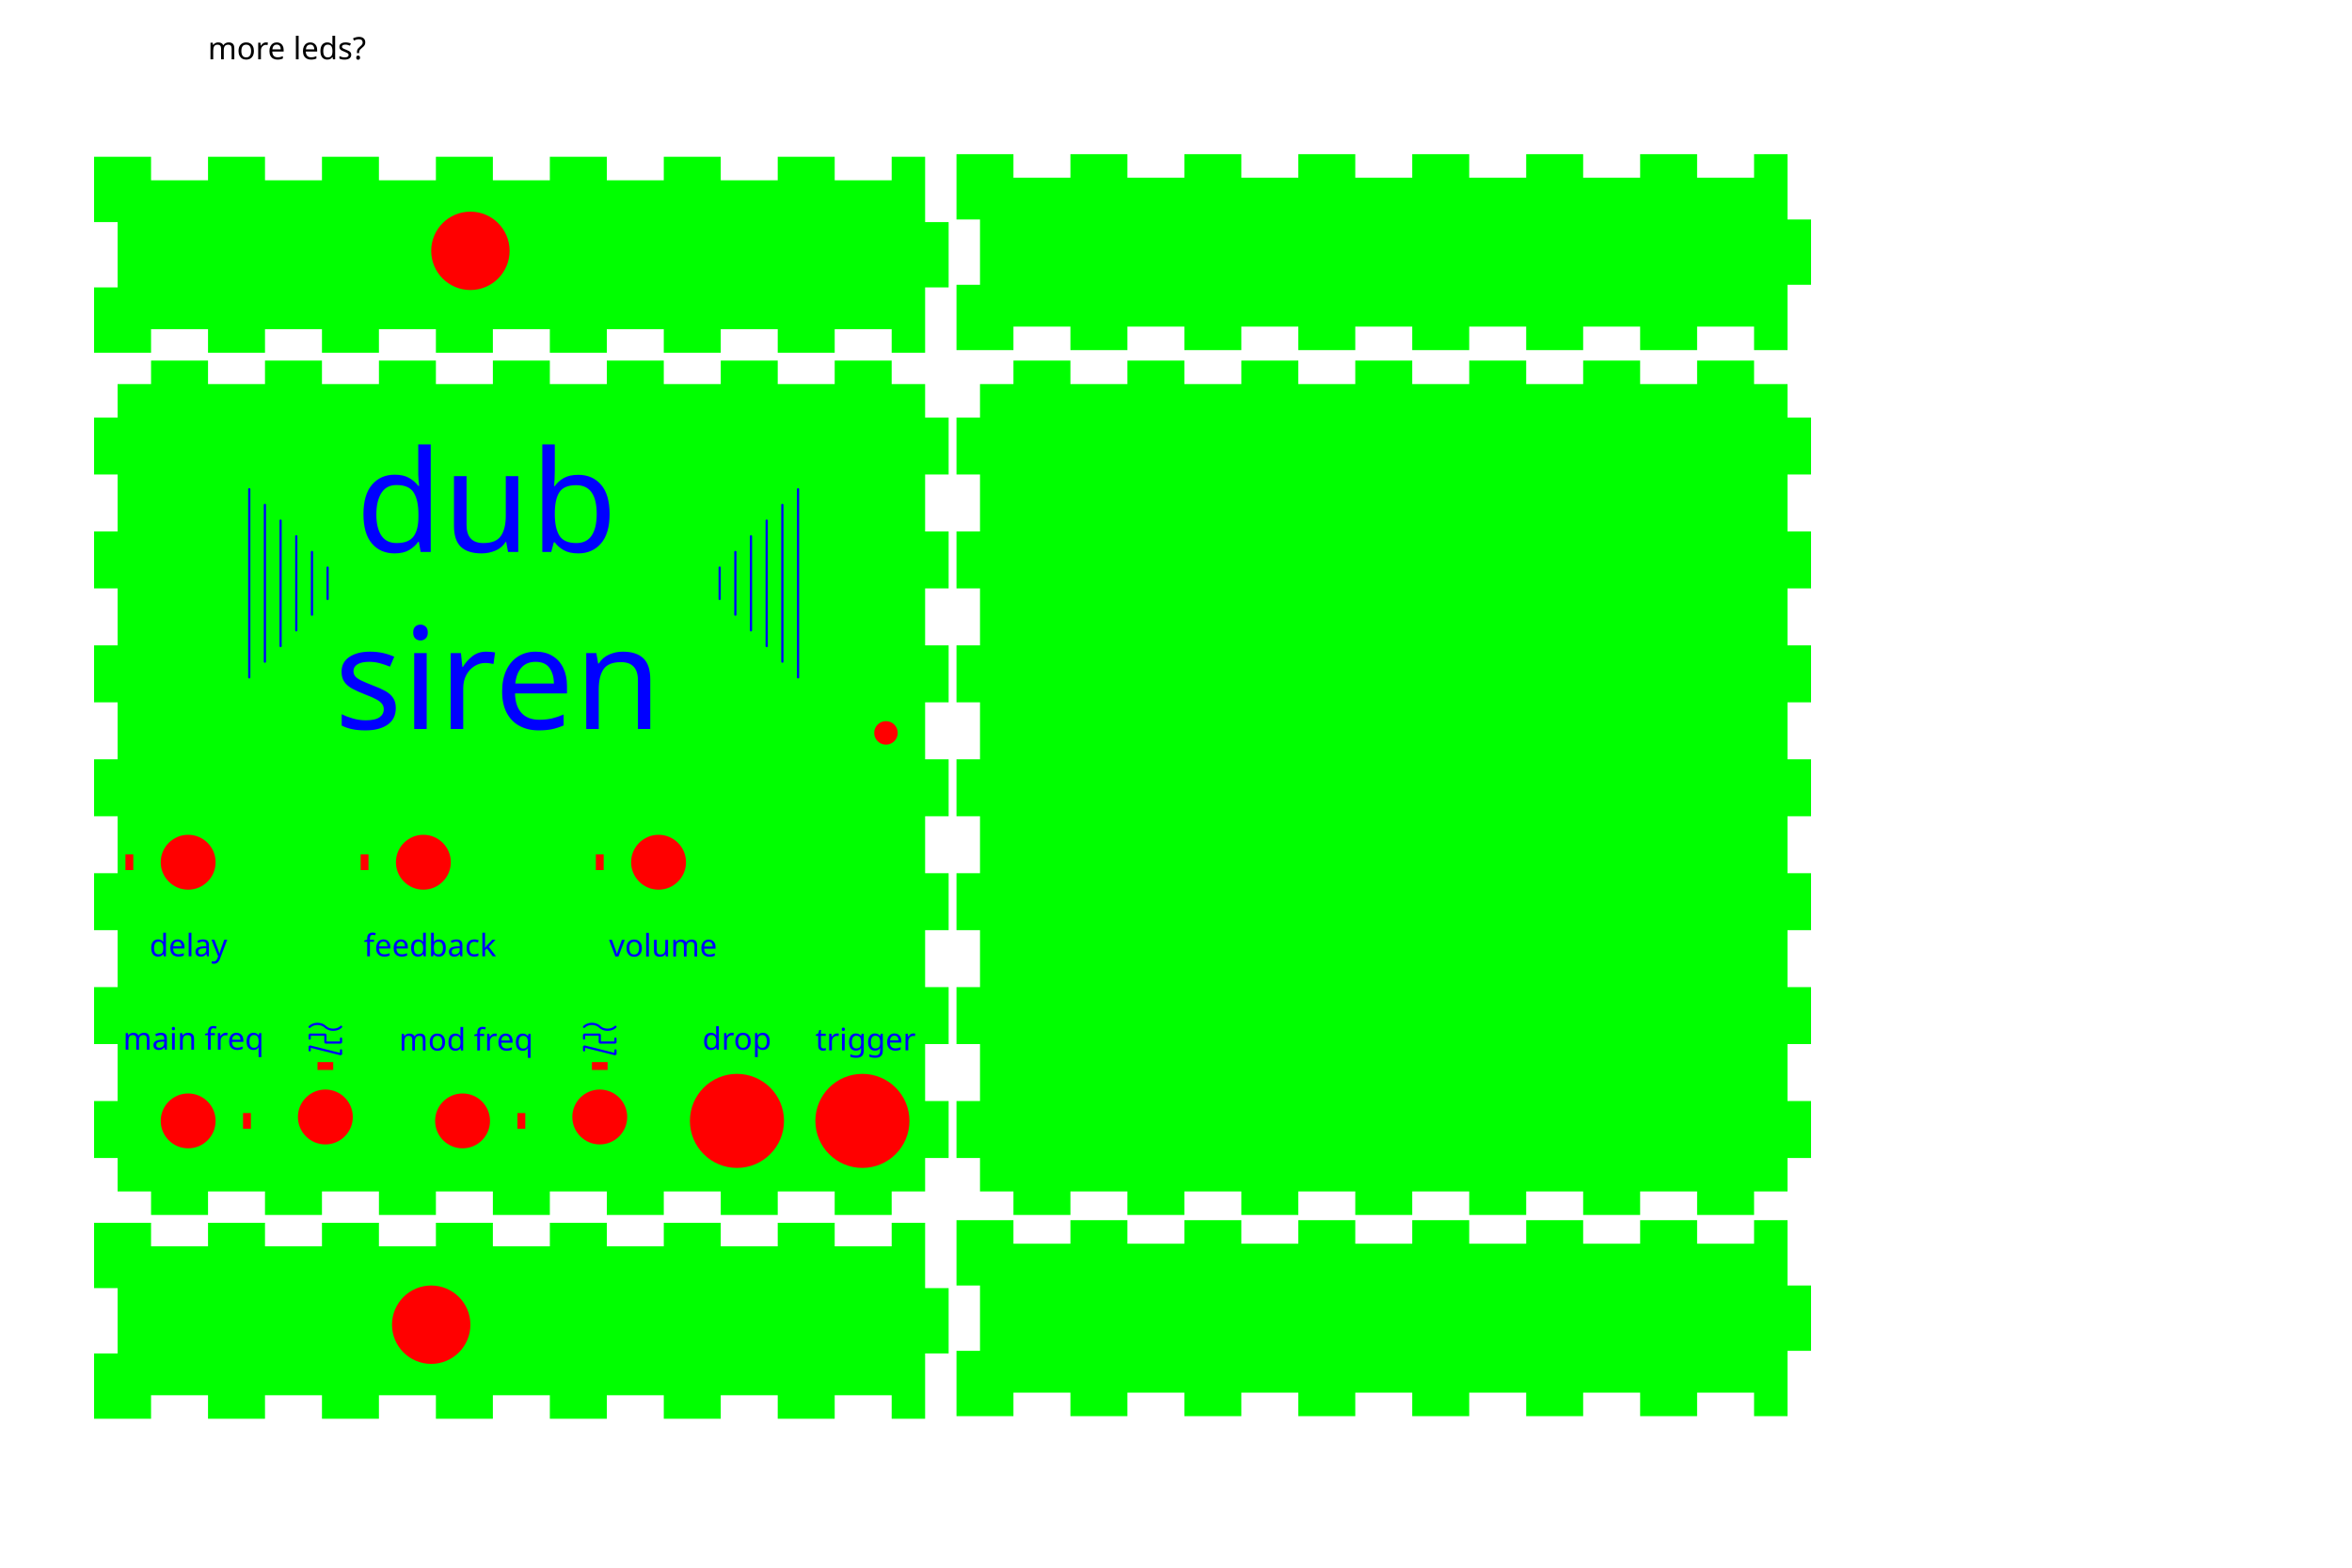
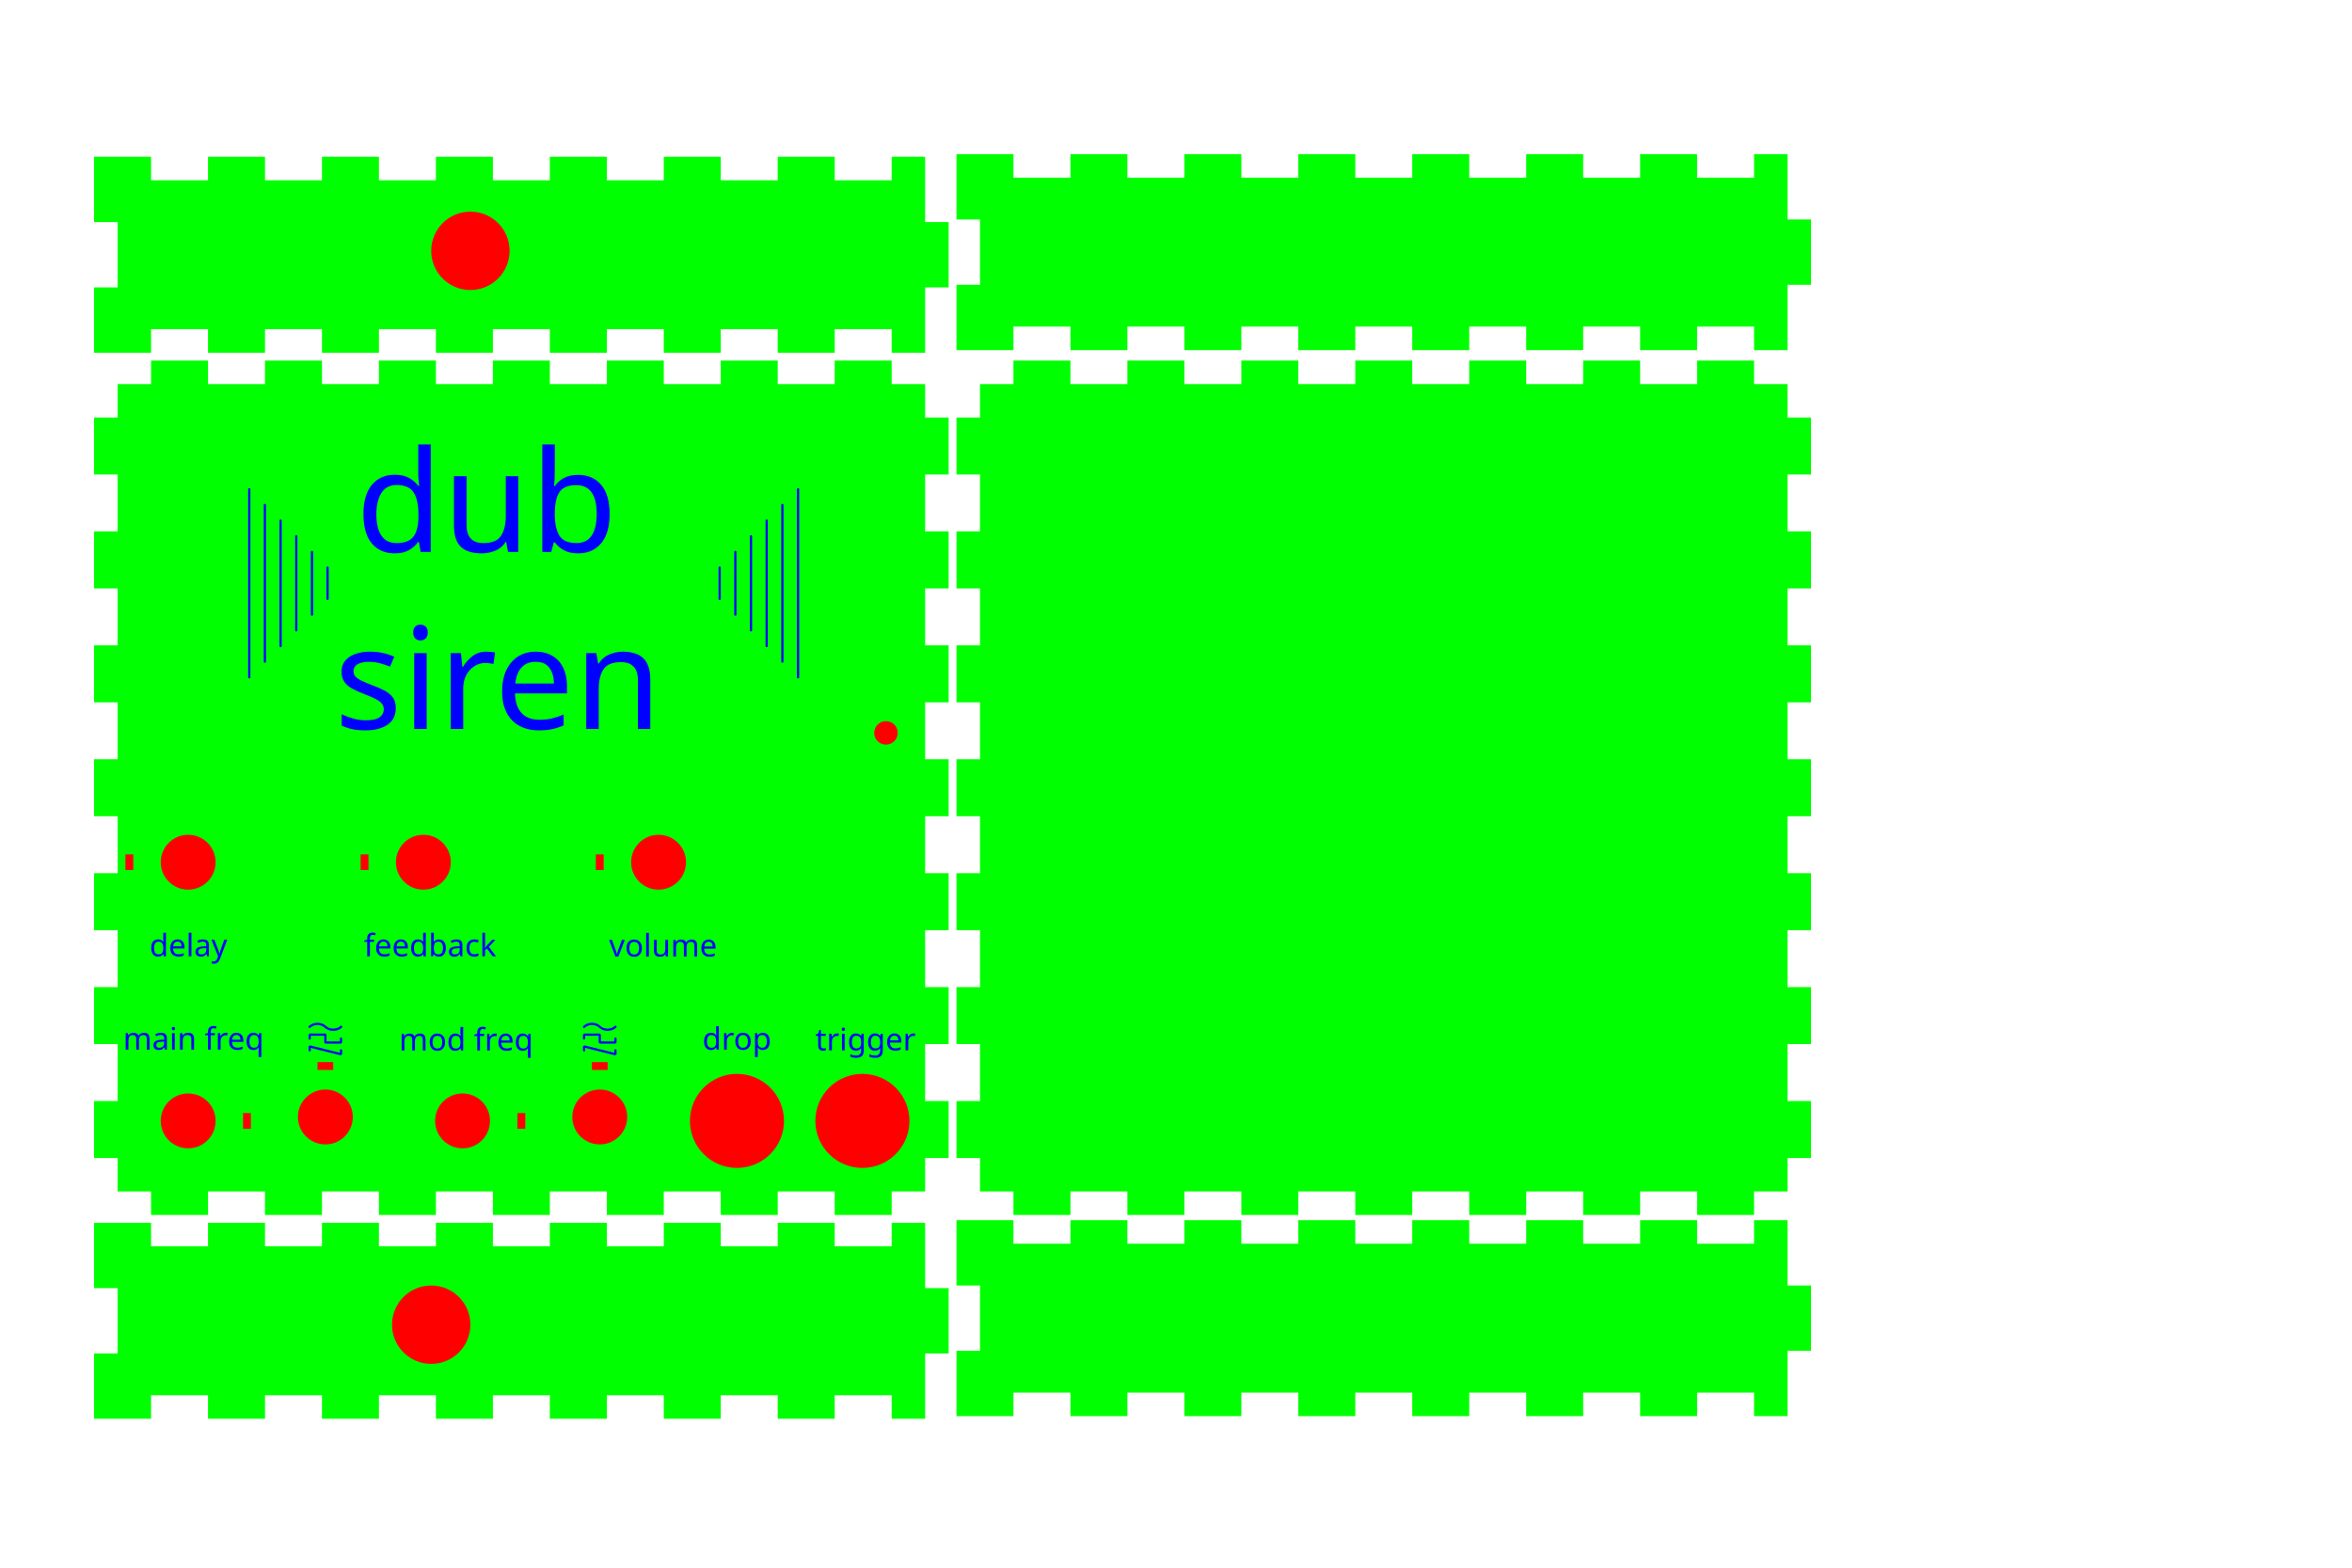
<svg xmlns="http://www.w3.org/2000/svg" width="1062.992" height="708.661" id="svg2" version="1.1">
  <defs id="defs4" />
  <g id="layer1" transform="translate(0,-343.7008)">
    <path d="m 428.74,661.181 -10.63,0 0,25.748 10.63,0 0,25.748 -10.63,0 0,25.748 10.63,0 0,25.748 -10.63,0 0,25.748 10.63,0 0,25.748 -10.63,0 0,25.748 10.63,0 0,25.748 -10.63,0 0,15.118 -15.118,0 0,10.63 -25.748,0 0,-10.63 -25.748,0 0,10.63 -25.748,0 0,-10.63 -25.748,0 0,10.63 -25.748,0 0,-10.63 -25.748,0 0,10.63 -25.748,0 0,-10.63 -25.748,0 0,10.63 -25.748,0 0,-10.63 -25.748,0 0,10.63 -25.748,0 0,-10.63 -25.748,0 0,10.63 -25.748,0 0,-10.63 -15.118,0 0,-15.118 -10.63,0 0,-25.748 10.63,0 0,-25.748 -10.63,0 0,-25.748 10.63,0 0,-25.748 -10.63,0 0,-25.748 10.63,0 0,-25.748 -10.63,0 0,-25.748 10.63,0 0,-25.748 -10.63,0 0,-25.748 10.63,10e-6 0,-25.748 -10.63,0 0,-25.748 10.63,0 0,-25.748 -10.63,0 0,-25.748 10.63,0 0,-15.118 15.118,0 0,-10.63 25.748,0 0,10.63 25.748,0 0,-10.63 25.748,0 0,10.63 25.748,0 0,-10.63 25.748,0 0,10.63 25.748,0 0,-10.63 25.748,0 0,10.63 25.748,0 0,-10.63 25.748,0 0,10.63 25.748,0 0,-10.63 25.748,0 0,10.63 25.748,0 0,-10.63 25.748,0 0,10.63 15.118,0 0,15.118 10.63,0 0,25.748 -10.63,0 0,25.748 10.63,0 0,25.748 -10.63,0 0,25.748 10.63,-10e-6 z" style="fill:#00ff00;stroke:none;stroke-width:1.187;stroke-linecap:butt;stroke-linejoin:miter;stroke-miterlimit:10;stroke-opacity:1;stroke-dasharray:none" id="path7336" />
    <path d="m 689.764,882.283 25.748,0 0,10.63 25.748,0 0,-10.63 25.748,0 0,10.63 25.748,0 0,-10.63 15.118,0 0,-15.118 10.63,0 0,-25.748 -10.63,0 0,-25.748 10.63,0 0,-25.748 -10.63,0 0,-25.748 10.63,0 0,-25.748 -10.63,0 0,-25.748 10.63,0 0,-25.748 -10.63,0 0,-25.748 10.63,0 0,-25.748 -10.63,0 0,-25.748 10.63,0 0,-25.748 -10.63,0 0,-25.748 10.63,0 0,-25.748 -10.63,0 0,-15.118 -15.118,0 0,-10.63 -25.748,0 0,10.63 -25.748,0 0,-10.63 -25.748,0 0,10.63 -25.748,0 0,-10.63 -25.748,0 0,10.63 -25.748,0 0,-10.63 -25.748,0 0,10.63 -25.748,0 0,-10.63 -25.748,0 0,10.63 -25.748,0 0,-10.63 -25.748,0 0,10.63 -25.748,0 0,-10.63 -25.748,0 0,10.63 -15.118,0 0,15.118 -10.63,0 0,25.748 10.63,0 0,25.748 -10.63,0 0,25.748 10.63,0 0,25.748 -10.63,0 0,25.748 10.63,0 0,25.748 -10.63,0 0,25.748 10.63,0 0,25.748 -10.63,0 0,25.748 10.63,0 0,25.748 -10.63,0 0,25.748 10.63,0 0,25.748 -10.63,0 0,25.748 10.63,0 0,15.118 15.118,0 0,10.63 25.748,0 0,-10.63 25.748,0 0,10.63 25.748,0 0,-10.63 25.748,0 0,10.63 25.748,0 0,-10.63 25.748,0 0,10.63 25.748,0 0,-10.63 25.748,0 0,10.63 25.748,0 z" style="fill:#00ff00;stroke:none;stroke-width:1.187;stroke-linecap:butt;stroke-linejoin:miter;stroke-miterlimit:10;stroke-opacity:1;stroke-dasharray:none" id="path7828" />
    <path d="m 428.74,955.512 -10.63,0 0,29.527 -15.118,0 0,-10.63 -25.748,0 0,10.63 -25.748,0 0,-10.63 -25.748,0 0,10.63 -25.748,0 0,-10.63 -25.748,0 0,10.63 -25.748,0 0,-10.63 -25.748,0 0,10.63 -25.748,0 0,-10.63 -25.748,0 0,10.63 -25.748,0 0,-10.63 -25.748,0 0,10.63 -25.748,0 0,-10.63 -25.748,0 0,10.63 -25.748,0 0,-29.527 10.63,0 0,-29.527 -10.63,0 0,-29.528 25.748,0 0,10.63 25.748,0 0,-10.63 25.748,0 0,10.63 25.748,0 0,-10.63 25.748,0 0,10.63 25.748,0 0,-10.63 25.748,0 0,10.63 25.748,0 0,-10.63 25.748,0 0,10.63 25.748,0 0,-10.63 25.748,0 0,10.63 25.748,0 0,-10.63 25.748,0 0,10.63 25.748,0 0,-10.63 15.118,0 0,29.528 10.63,0 z" style="fill:#00ff00;stroke:none;stroke-width:1.187;stroke-linecap:butt;stroke-linejoin:miter;stroke-miterlimit:10;stroke-opacity:1;stroke-dasharray:none" id="path7150" />
    <path style="fill:#ff0000;stroke:none" d="m 97.441,850.394 c 0,6.849 -5.552,12.402 -12.402,12.402 -6.849,0 -12.402,-5.552 -12.402,-12.402 0,-6.849 5.552,-12.402 12.402,-12.402 6.849,0 12.402,5.552 12.402,12.402 z" id="path4031-5" />
    <path style="fill:#ff0000;fill-opacity:1;stroke:none" d="m 113.386,853.937 -3.543,0 1e-5,-7.087 3.543,0 z" id="rect4077" />
    <path style="fill:#ff0000;stroke:none" d="m 221.457,850.394 c 0,6.849 -5.552,12.402 -12.402,12.402 -6.849,0 -12.402,-5.552 -12.402,-12.402 0,-6.849 5.552,-12.402 12.402,-12.402 6.849,0 12.402,5.552 12.402,12.402 z" id="path4031-5-6" />
    <path style="fill:#ff0000;fill-opacity:1;stroke:none" d="m 237.402,853.937 -3.543,0 0,-7.087 3.543,0 z" id="rect4077-1" />
    <path style="fill:#ff0000;fill-opacity:1;stroke:none" d="m 159.449,848.622 c 0,6.849 -5.552,12.402 -12.402,12.402 -6.849,0 -12.402,-5.552 -12.402,-12.402 0,-6.849 5.552,-12.402 12.402,-12.402 6.849,0 12.402,5.552 12.402,12.402 z" id="path4709" />
    <path style="fill:#ff0000;fill-opacity:1;stroke:none" d="m 143.504,823.819 7.087,0 -1e-5,3.543 -7.087,0 z" id="rect4712" />
    <path style="fill:#ff0000;fill-opacity:1;stroke:none" d="m 283.465,848.622 c 0,6.849 -5.552,12.402 -12.402,12.402 -6.849,0 -12.402,-5.552 -12.402,-12.402 0,-6.849 5.552,-12.402 12.402,-12.402 6.849,0 12.402,5.552 12.402,12.402 z" id="path4709-9" />
    <path style="fill:#ff0000;fill-opacity:1;stroke:none" d="m 267.52,823.819 7.087,0 -10e-6,3.543 -7.087,0 z" id="rect4712-2" />
    <path style="fill:#ff0000;fill-opacity:1;stroke:none" d="m 354.331,850.394 c 0,11.742 -9.518,21.26 -21.26,21.26 -11.741,0 -21.26,-9.518 -21.26,-21.26 0,-11.742 9.518,-21.26 21.26,-21.26 11.741,0 21.26,9.518 21.26,21.26 z" id="path4739" />
    <path style="fill:#ff0000;fill-opacity:1;stroke:none" d="m 411.024,850.394 c 0,11.742 -9.518,21.26 -21.26,21.26 -11.741,0 -21.26,-9.518 -21.26,-21.26 0,-11.742 9.518,-21.26 21.26,-21.26 11.741,0 21.26,9.518 21.26,21.26 z" id="path4739-7" />
    <path style="fill:#ff0000;stroke:none" d="m 72.638,733.464 c 0,-6.849 5.552,-12.402 12.402,-12.402 6.849,0 12.402,5.552 12.402,12.402 0,6.849 -5.552,12.402 -12.402,12.402 -6.849,0 -12.402,-5.552 -12.402,-12.402 z" id="path4031-5-4" />
    <path style="fill:#ff0000;fill-opacity:1;stroke:none" d="m 56.693,729.921 3.543,0 -1e-5,7.087 -3.543,0 z" id="rect4077-3" />
    <path style="fill:#ff0000;stroke:none" d="m 178.937,733.464 c 0,-6.849 5.552,-12.402 12.402,-12.402 6.849,0 12.402,5.552 12.402,12.402 0,6.849 -5.552,12.402 -12.402,12.402 -6.849,0 -12.402,-5.552 -12.402,-12.402 z" id="path4031-5-3" />
    <path style="fill:#ff0000;fill-opacity:1;stroke:none" d="m 162.992,729.921 3.543,0 -1e-5,7.087 -3.543,0 z" id="rect4077-34" />
    <path style="fill:#ff0000;stroke:none" d="m 285.236,733.464 c 0,-6.849 5.552,-12.402 12.402,-12.402 6.849,0 12.402,5.552 12.402,12.402 0,6.849 -5.552,12.402 -12.402,12.402 -6.849,0 -12.402,-5.552 -12.402,-12.402 z" id="path4031-5-8" />
    <path style="fill:#ff0000;fill-opacity:1;stroke:none" d="m 269.291,729.921 3.543,0 0,7.087 -3.543,0 z" id="rect4077-7" />
    <text xml:space="preserve" style="font-size:20px;font-style:normal;font-variant:normal;font-weight:normal;font-stretch:normal;text-align:center;line-height:125%;letter-spacing:0px;word-spacing:0px;text-anchor:middle;fill:#0000ff;fill-opacity:1;stroke:none;font-family:LilyUPC;-inkscape-font-specification:LilyUPC" x="238.088" y="593.217" id="text4815">
      <tspan id="tspan4817" x="238.088" y="593.217" style="font-size:64px;font-style:normal;font-variant:normal;font-weight:normal;font-stretch:normal;text-align:center;text-anchor:middle;fill:#0000ff;stroke:none;font-family:Levenim MT;-inkscape-font-specification:Levenim MT">dub</tspan>
      <tspan x="238.088" y="673.217" id="tspan4819" style="font-size:64px;font-style:normal;font-variant:normal;font-weight:normal;font-stretch:normal;text-align:center;text-anchor:middle;fill:#0000ff;stroke:none;font-family:Levenim MT;-inkscape-font-specification:Levenim MT">siren</tspan>
    </text>
    <text xml:space="preserve" style="font-size:20px;font-style:normal;font-variant:normal;font-weight:normal;font-stretch:normal;line-height:125%;letter-spacing:0px;word-spacing:0px;fill:#0000ff;fill-opacity:1;stroke:none;font-family:LilyUPC;-inkscape-font-specification:LilyUPC" x="275.264" y="776.06" id="text4821">
      <tspan id="tspan4823" x="275.264" y="776.06" style="font-size:14px;font-style:normal;font-variant:normal;font-weight:normal;font-stretch:normal;fill:#0000ff;stroke:none;font-family:Leelawadee;-inkscape-font-specification:Leelawadee">volume</tspan>
    </text>
    <text xml:space="preserve" style="font-size:14px;font-style:normal;font-variant:normal;font-weight:normal;font-stretch:normal;line-height:125%;letter-spacing:0px;word-spacing:0px;fill:#0000ff;fill-opacity:1;stroke:none;font-family:Leelawadee;-inkscape-font-specification:Leelawadee" x="164.421" y="775.993" id="text4825">
      <tspan id="tspan4827" x="164.421" y="775.993">feedback</tspan>
    </text>
    <text xml:space="preserve" style="font-size:14px;font-style:normal;font-variant:normal;font-weight:normal;font-stretch:normal;line-height:125%;letter-spacing:0px;word-spacing:0px;fill:#0000ff;fill-opacity:1;stroke:none;font-family:Leelawadee;-inkscape-font-specification:Leelawadee" x="67.583" y="775.984" id="text4829">
      <tspan id="tspan4831" x="67.583" y="775.984">delay</tspan>
    </text>
    <text xml:space="preserve" style="font-size:14px;font-style:normal;font-variant:normal;font-weight:normal;font-stretch:normal;line-height:125%;letter-spacing:0px;word-spacing:0px;fill:#0000ff;fill-opacity:1;stroke:none;font-family:Leelawadee;-inkscape-font-specification:Leelawadee" x="55.621" y="818.203" id="text4833">
      <tspan id="tspan4835" x="55.621" y="818.203">main freq</tspan>
    </text>
    <text xml:space="preserve" style="font-size:14px;font-style:normal;font-variant:normal;font-weight:normal;font-stretch:normal;line-height:125%;letter-spacing:0px;word-spacing:0px;fill:#0000ff;fill-opacity:1;stroke:none;font-family:Leelawadee;-inkscape-font-specification:Leelawadee" x="180.352" y="818.56" id="text4837">
      <tspan id="tspan4839" x="180.352" y="818.56">mod freq</tspan>
    </text>
    <text xml:space="preserve" style="font-size:14px;font-style:normal;font-variant:normal;font-weight:normal;font-stretch:normal;line-height:125%;letter-spacing:0px;word-spacing:0px;fill:#0000ff;fill-opacity:1;stroke:none;font-family:Leelawadee;-inkscape-font-specification:Leelawadee" x="317.458" y="818.203" id="text4841">
      <tspan id="tspan4843" x="317.458" y="818.203">drop</tspan>
    </text>
    <text xml:space="preserve" style="font-size:14px;font-style:normal;font-variant:normal;font-weight:normal;font-stretch:normal;line-height:125%;letter-spacing:0px;word-spacing:0px;fill:#0000ff;fill-opacity:1;stroke:none;font-family:Leelawadee;-inkscape-font-specification:Leelawadee" x="368.504" y="818.504" id="text4845">
      <tspan id="tspan4847" x="368.504" y="818.504">trigger</tspan>
    </text>
    <path style="font-size:medium;font-style:normal;font-variant:normal;font-weight:normal;font-stretch:normal;text-indent:0;text-align:start;text-decoration:none;line-height:normal;letter-spacing:normal;word-spacing:normal;text-transform:none;direction:ltr;block-progression:tb;writing-mode:lr-tb;text-anchor:start;baseline-shift:baseline;color:#000000;fill:#0000ff;fill-opacity:1;stroke:none;stroke-width:1;marker:none;visibility:visible;display:inline;overflow:visible;enable-background:accumulate;font-family:Sans;-inkscape-font-specification:Sans" d="m 143.5,806.031 c -1.44,0 -2.903,0.496 -3.906,1.5 a 0.5,0.5 0 1 0 0.719,0.688 c 0.768,-0.768 1.97,-1.188 3.188,-1.188 1.218,0 2.42,0.42 3.188,1.188 1.004,1.004 2.466,1.469 3.906,1.469 1.44,0 2.903,-0.465 3.906,-1.469 a 0.5,0.5 0 1 0 -0.719,-0.688 c -0.768,0.768 -1.97,1.156 -3.188,1.156 -1.218,0 -2.42,-0.388 -3.188,-1.156 -1.004,-1.004 -2.466,-1.5 -3.906,-1.5 z" id="path4853" />
    <path style="font-size:medium;font-style:normal;font-variant:normal;font-weight:normal;font-stretch:normal;text-indent:0;text-align:start;text-decoration:none;line-height:normal;letter-spacing:normal;word-spacing:normal;text-transform:none;direction:ltr;block-progression:tb;writing-mode:lr-tb;text-anchor:start;baseline-shift:baseline;color:#000000;fill:#0000ff;fill-opacity:1;stroke:none;stroke-width:1;marker:none;visibility:visible;display:inline;overflow:visible;enable-background:accumulate;font-family:Sans;-inkscape-font-specification:Sans" d="m 139.969,810.906 -0.5,0.5 0,1.781 a 0.5,0.5 0 1 0 1,0 l 0,-1.281 6.094,0 0,3.062 0.5,0.5 7.062,0 0.5,-0.5 0,-1.781 a 0.5,0.5 0 1 0 -1,0 l 0,1.281 -6.062,0 0,-3.062 -0.5,-0.5 -7.094,0 z" id="path4855" />
    <path style="font-size:medium;font-style:normal;font-variant:normal;font-weight:normal;font-stretch:normal;text-indent:0;text-align:start;text-decoration:none;line-height:normal;letter-spacing:normal;word-spacing:normal;text-transform:none;direction:ltr;block-progression:tb;writing-mode:lr-tb;text-anchor:start;baseline-shift:baseline;color:#000000;fill:#0000ff;fill-opacity:1;stroke:none;stroke-width:1;marker:none;visibility:visible;display:inline;overflow:visible;enable-background:accumulate;font-family:Sans;-inkscape-font-specification:Sans" d="m 140.094,816.25 -0.625,0.469 0,1.781 a 0.5,0.5 0 1 0 1,0 l 0,-1.125 13.531,3.375 0.625,-0.469 0,-1.781 a 0.5,0.5 0 1 0 -1,0 l 0,1.125 -13.531,-3.375 z" id="path4857" />
    <path style="font-size:medium;font-style:normal;font-variant:normal;font-weight:normal;font-stretch:normal;text-indent:0;text-align:start;text-decoration:none;line-height:normal;letter-spacing:normal;word-spacing:normal;text-transform:none;direction:ltr;block-progression:tb;writing-mode:lr-tb;text-anchor:start;baseline-shift:baseline;color:#000000;fill:#0000ff;fill-opacity:1;stroke:none;stroke-width:1;marker:none;visibility:visible;display:inline;overflow:visible;enable-background:accumulate;font-family:Sans;-inkscape-font-specification:Sans" d="m 267.531,806.031 c -1.44,0 -2.903,0.496 -3.906,1.5 a 0.5,0.5 0 1 0 0.719,0.688 c 0.768,-0.768 1.97,-1.188 3.188,-1.188 1.218,0 2.42,0.42 3.188,1.188 1.004,1.004 2.435,1.469 3.875,1.469 1.44,0 2.903,-0.465 3.906,-1.469 a 0.5,0.5 0 1 0 -0.719,-0.688 c -0.768,0.768 -1.97,1.156 -3.188,1.156 -1.218,0 -2.42,-0.388 -3.188,-1.156 -1.004,-1.004 -2.435,-1.5 -3.875,-1.5 z" id="path4853-4" />
    <path style="font-size:medium;font-style:normal;font-variant:normal;font-weight:normal;font-stretch:normal;text-indent:0;text-align:start;text-decoration:none;line-height:normal;letter-spacing:normal;word-spacing:normal;text-transform:none;direction:ltr;block-progression:tb;writing-mode:lr-tb;text-anchor:start;baseline-shift:baseline;color:#000000;fill:#0000ff;fill-opacity:1;stroke:none;stroke-width:1;marker:none;visibility:visible;display:inline;overflow:visible;enable-background:accumulate;font-family:Sans;-inkscape-font-specification:Sans" d="m 263.969,810.906 -0.5,0.5 0,1.781 a 0.5,0.5 0 1 0 1,0 l 0,-1.281 6.094,0 0,3.062 0.5,0.5 7.094,0 0.5,-0.5 0,-1.781 a 0.5,0.5 0 1 0 -1,0 l 0,1.281 -6.094,0 0,-3.062 -0.5,-0.5 -7.094,0 z" id="path4855-2" />
    <path style="font-size:medium;font-style:normal;font-variant:normal;font-weight:normal;font-stretch:normal;text-indent:0;text-align:start;text-decoration:none;line-height:normal;letter-spacing:normal;word-spacing:normal;text-transform:none;direction:ltr;block-progression:tb;writing-mode:lr-tb;text-anchor:start;baseline-shift:baseline;color:#000000;fill:#0000ff;fill-opacity:1;stroke:none;stroke-width:1;marker:none;visibility:visible;display:inline;overflow:visible;enable-background:accumulate;font-family:Sans;-inkscape-font-specification:Sans" d="m 264.094,816.25 -0.625,0.469 0,1.781 a 0.5,0.5 0 1 0 1,0 l 0,-1.125 13.562,3.375 0.625,-0.469 0,-1.781 a 0.5,0.5 0 1 0 -1,0 l 0,1.125 -13.562,-3.375 z" id="path4857-7" />
    <path style="font-size:medium;font-style:normal;font-variant:normal;font-weight:normal;font-stretch:normal;text-indent:0;text-align:start;text-decoration:none;line-height:normal;letter-spacing:normal;word-spacing:normal;text-transform:none;direction:ltr;block-progression:tb;writing-mode:lr-tb;text-anchor:start;baseline-shift:baseline;color:#000000;fill:#0000ff;fill-opacity:1;stroke:none;stroke-width:1;marker:none;visibility:visible;display:inline;overflow:visible;enable-background:accumulate;font-family:Sans;-inkscape-font-specification:Sans" d="M 325.219,599.781 A 0.5,0.5 0 0 0 324.75,600.312 l 0,14.156 a 0.5,0.5 0 1 0 1,0 l 0,-14.156 a 0.5,0.5 0 0 0 -0.531,-0.531 z" id="path4893" />
    <path style="font-size:medium;font-style:normal;font-variant:normal;font-weight:normal;font-stretch:normal;text-indent:0;text-align:start;text-decoration:none;line-height:normal;letter-spacing:normal;word-spacing:normal;text-transform:none;direction:ltr;block-progression:tb;writing-mode:lr-tb;text-anchor:start;baseline-shift:baseline;color:#000000;fill:#0000ff;fill-opacity:1;stroke:none;stroke-width:1;marker:none;visibility:visible;display:inline;overflow:visible;enable-background:accumulate;font-family:Sans;-inkscape-font-specification:Sans" d="m 332.219,592.719 a 0.5,0.5 0 0 0 -0.375,0.5 l 0,28.344 a 0.5,0.5 0 1 0 1,0 l 0,-28.344 a 0.5,0.5 0 0 0 -0.625,-0.5 z" id="path4895" />
    <path style="font-size:medium;font-style:normal;font-variant:normal;font-weight:normal;font-stretch:normal;text-indent:0;text-align:start;text-decoration:none;line-height:normal;letter-spacing:normal;word-spacing:normal;text-transform:none;direction:ltr;block-progression:tb;writing-mode:lr-tb;text-anchor:start;baseline-shift:baseline;color:#000000;fill:#0000ff;fill-opacity:1;stroke:none;stroke-width:1;marker:none;visibility:visible;display:inline;overflow:visible;enable-background:accumulate;font-family:Sans;-inkscape-font-specification:Sans" d="m 339.312,585.625 a 0.5,0.5 0 0 0 -0.406,0.5 l 0,42.531 a 0.5,0.5 0 1 0 1,0 l 0,-42.531 a 0.5,0.5 0 0 0 -0.594,-0.5 z" id="path4897" />
    <path style="font-size:medium;font-style:normal;font-variant:normal;font-weight:normal;font-stretch:normal;text-indent:0;text-align:start;text-decoration:none;line-height:normal;letter-spacing:normal;word-spacing:normal;text-transform:none;direction:ltr;block-progression:tb;writing-mode:lr-tb;text-anchor:start;baseline-shift:baseline;color:#000000;fill:#0000ff;fill-opacity:1;stroke:none;stroke-width:1;marker:none;visibility:visible;display:inline;overflow:visible;enable-background:accumulate;font-family:Sans;-inkscape-font-specification:Sans" d="m 346.438,578.531 a 0.5,0.5 0 0 0 -0.438,0.5 l 0,56.719 a 0.5,0.5 0 1 0 1,0 l 0,-56.719 a 0.5,0.5 0 0 0 -0.562,-0.5 z" id="path4899" />
    <path style="font-size:medium;font-style:normal;font-variant:normal;font-weight:normal;font-stretch:normal;text-indent:0;text-align:start;text-decoration:none;line-height:normal;letter-spacing:normal;word-spacing:normal;text-transform:none;direction:ltr;block-progression:tb;writing-mode:lr-tb;text-anchor:start;baseline-shift:baseline;color:#000000;fill:#0000ff;fill-opacity:1;stroke:none;stroke-width:1;marker:none;visibility:visible;display:inline;overflow:visible;enable-background:accumulate;font-family:Sans;-inkscape-font-specification:Sans" d="m 353.594,571.438 a 0.5,0.5 0 0 0 -0.5,0.531 l 0,70.844 a 0.5,0.5 0 1 0 1,0 l 0,-70.844 a 0.5,0.5 0 0 0 -0.5,-0.531 z" id="path4901" />
    <path style="font-size:medium;font-style:normal;font-variant:normal;font-weight:normal;font-stretch:normal;text-indent:0;text-align:start;text-decoration:none;line-height:normal;letter-spacing:normal;word-spacing:normal;text-transform:none;direction:ltr;block-progression:tb;writing-mode:lr-tb;text-anchor:start;baseline-shift:baseline;color:#000000;fill:#0000ff;fill-opacity:1;stroke:none;stroke-width:1;marker:none;visibility:visible;display:inline;overflow:visible;enable-background:accumulate;font-family:Sans;-inkscape-font-specification:Sans" d="m 360.531,564.375 a 0.5,0.5 0 0 0 -0.344,0.5 l 0,85.031 a 0.5,0.5 0 1 0 1,0 l 0,-85.031 a 0.5,0.5 0 0 0 -0.656,-0.5 z" id="path4903" />
    <path style="font-size:medium;font-style:normal;font-variant:normal;font-weight:normal;font-stretch:normal;text-indent:0;text-align:start;text-decoration:none;line-height:normal;letter-spacing:normal;word-spacing:normal;text-transform:none;direction:ltr;block-progression:tb;writing-mode:lr-tb;text-anchor:start;baseline-shift:baseline;color:#000000;fill:#0000ff;fill-opacity:1;stroke:none;stroke-width:1;marker:none;visibility:visible;display:inline;overflow:visible;enable-background:accumulate;font-family:Sans;-inkscape-font-specification:Sans" d="m 148.062,599.781 a 0.5,0.5 0 0 0 -0.5,0.531 l 0,14.156 a 0.5,0.5 0 1 0 1,0 l 0,-14.156 a 0.5,0.5 0 0 0 -0.5,-0.531 z" id="path4893-7" />
    <path style="font-size:medium;font-style:normal;font-variant:normal;font-weight:normal;font-stretch:normal;text-indent:0;text-align:start;text-decoration:none;line-height:normal;letter-spacing:normal;word-spacing:normal;text-transform:none;direction:ltr;block-progression:tb;writing-mode:lr-tb;text-anchor:start;baseline-shift:baseline;color:#000000;fill:#0000ff;fill-opacity:1;stroke:none;stroke-width:1;marker:none;visibility:visible;display:inline;overflow:visible;enable-background:accumulate;font-family:Sans;-inkscape-font-specification:Sans" d="m 140.875,592.719 a 0.5,0.5 0 0 0 -0.375,0.5 l 0,28.344 a 0.5,0.5 0 1 0 1,0 l 0,-28.344 a 0.5,0.5 0 0 0 -0.625,-0.5 z" id="path4895-9" />
    <path style="font-size:medium;font-style:normal;font-variant:normal;font-weight:normal;font-stretch:normal;text-indent:0;text-align:start;text-decoration:none;line-height:normal;letter-spacing:normal;word-spacing:normal;text-transform:none;direction:ltr;block-progression:tb;writing-mode:lr-tb;text-anchor:start;baseline-shift:baseline;color:#000000;fill:#0000ff;fill-opacity:1;stroke:none;stroke-width:1;marker:none;visibility:visible;display:inline;overflow:visible;enable-background:accumulate;font-family:Sans;-inkscape-font-specification:Sans" d="m 133.781,585.625 a 0.5,0.5 0 0 0 -0.375,0.5 l 0,42.531 a 0.5,0.5 0 1 0 1,0 l 0,-42.531 a 0.5,0.5 0 0 0 -0.625,-0.5 z" id="path4897-3" />
    <path style="font-size:medium;font-style:normal;font-variant:normal;font-weight:normal;font-stretch:normal;text-indent:0;text-align:start;text-decoration:none;line-height:normal;letter-spacing:normal;word-spacing:normal;text-transform:none;direction:ltr;block-progression:tb;writing-mode:lr-tb;text-anchor:start;baseline-shift:baseline;color:#000000;fill:#0000ff;fill-opacity:1;stroke:none;stroke-width:1;marker:none;visibility:visible;display:inline;overflow:visible;enable-background:accumulate;font-family:Sans;-inkscape-font-specification:Sans" d="m 126.75,578.531 a 0.5,0.5 0 0 0 -0.438,0.5 l 0,56.719 a 0.5,0.5 0 1 0 1,0 l 0,-56.719 a 0.5,0.5 0 0 0 -0.562,-0.5 z" id="path4899-1" />
    <path style="font-size:medium;font-style:normal;font-variant:normal;font-weight:normal;font-stretch:normal;text-indent:0;text-align:start;text-decoration:none;line-height:normal;letter-spacing:normal;word-spacing:normal;text-transform:none;direction:ltr;block-progression:tb;writing-mode:lr-tb;text-anchor:start;baseline-shift:baseline;color:#000000;fill:#0000ff;fill-opacity:1;stroke:none;stroke-width:1;marker:none;visibility:visible;display:inline;overflow:visible;enable-background:accumulate;font-family:Sans;-inkscape-font-specification:Sans" d="m 119.719,571.438 a 0.5,0.5 0 0 0 -0.5,0.531 l 0,70.844 a 0.5,0.5 0 1 0 1,0 l 0,-70.844 a 0.5,0.5 0 0 0 -0.5,-0.531 z" id="path4901-9" />
    <path style="font-size:medium;font-style:normal;font-variant:normal;font-weight:normal;font-stretch:normal;text-indent:0;text-align:start;text-decoration:none;line-height:normal;letter-spacing:normal;word-spacing:normal;text-transform:none;direction:ltr;block-progression:tb;writing-mode:lr-tb;text-anchor:start;baseline-shift:baseline;color:#000000;fill:#0000ff;fill-opacity:1;stroke:none;stroke-width:1;marker:none;visibility:visible;display:inline;overflow:visible;enable-background:accumulate;font-family:Sans;-inkscape-font-specification:Sans" d="m 112.5,564.375 a 0.5,0.5 0 0 0 -0.344,0.5 l 0,85.031 a 0.5,0.5 0 1 0 1,0 l 0,-85.031 a 0.5,0.5 0 0 0 -0.656,-0.5 z" id="path4903-8" />
    <path id="path9165" d="m 212.598,942.52 c 0,9.785 -7.932,17.717 -17.717,17.717 -9.785,0 -17.717,-7.932 -17.717,-17.717 0,-9.785 7.932,-17.717 17.717,-17.717 9.785,0 17.717,7.932 17.717,17.717 z" style="fill:#ff0000;stroke:none" />
    <path d="m 458.032,905.905 25.748,0 0,-10.63 25.748,0 0,10.63 25.748,0 0,-10.63 25.748,0 0,10.63 25.748,0 0,-10.63 25.748,0 0,10.63 25.748,0 0,-10.63 25.748,0 0,10.63 25.748,0 0,-10.63 25.748,0 0,10.63 25.748,0 0,-10.63 25.748,0 0,10.63 25.748,0 0,-10.63 15.118,0 0,29.528 10.63,0 0,29.528 -10.63,0 0,29.528 -15.118,0 0,-10.63 -25.748,0 0,10.63 -25.748,0 0,-10.63 -25.748,0 0,10.63 -25.748,0 0,-10.63 -25.748,0 0,10.63 -25.748,0 0,-10.63 -25.748,0 0,10.63 -25.748,0 0,-10.63 -25.748,0 0,10.63 -25.748,0 0,-10.63 -25.748,0 0,10.63 -25.748,0 0,-10.63 -25.748,0 0,10.63 -25.748,0 0,-29.528 10.63,0 0,-29.528 -10.63,0 0,-29.528 25.748,0 z" style="fill:#00ff00;stroke:none;stroke-width:1.187;stroke-linecap:butt;stroke-linejoin:miter;stroke-miterlimit:10;stroke-opacity:1;stroke-dasharray:none" id="path7074" />
    <path d="m 807.875,472.441 10.63,0 0,-29.527 -10.63,0 0,-29.528 -15.119,0 0,10.63 -25.748,0 0,-10.63 -25.748,0 0,10.63 -25.748,0 0,-10.63 -25.748,0 0,10.63 -25.748,0 0,-10.63 -25.748,0 0,10.63 -25.748,0 0,-10.63 -25.748,0 0,10.63 -25.748,0 0,-10.63 -25.748,0 0,10.63 -25.748,0 0,-10.63 -25.748,0 0,10.63 -25.748,0 0,-10.63 -25.748,0 0,29.528 10.63,0 0,29.527 -10.63,0 0,29.527 25.748,0 0,-10.63 25.748,0 0,10.63 25.748,0 0,-10.63 25.748,0 0,10.63 25.748,0 0,-10.63 25.748,0 0,10.63 25.748,0 0,-10.63 25.748,0 0,10.63 25.748,0 0,-10.63 25.748,0 0,10.63 25.748,0 0,-10.63 25.748,0 0,10.63 25.748,0 0,-10.63 25.748,0 0,10.63 15.119,0 z" style="fill:#00ff00;stroke:none;stroke-width:1.187;stroke-linecap:butt;stroke-linejoin:miter;stroke-miterlimit:10;stroke-opacity:1;stroke-dasharray:none" id="path7644" />
    <path d="m 418.11,503.149 0,-29.527 10.63,0 0,-29.528 -10.63,0 0,-29.527 -15.118,0 0,10.63 -25.748,0 0,-10.63 -25.748,0 0,10.63 -25.748,0 0,-10.63 -25.748,0 0,10.63 -25.748,0 0,-10.63 -25.748,0 0,10.63 -25.748,0 0,-10.63 -25.748,0 0,10.63 -25.748,0 0,-10.63 -25.748,0 0,10.63 -25.748,0 0,-10.63 -25.748,0 0,10.63 -25.748,0 0,-10.63 -25.748,0 0,29.527 10.63,0 0,29.528 -10.63,0 0,29.527 25.748,-10e-6 0,-10.63 25.748,0 0,10.63 25.748,0 0,-10.63 25.748,0 0,10.63 25.748,0 0,-10.63 25.748,0 0,10.63 25.748,0 0,-10.63 25.748,0 0,10.63 25.748,0 0,-10.63 25.748,0 0,10.63 25.748,0 0,-10.63 25.748,0 0,10.63 25.748,0 0,-10.63 25.748,0 0,10.63 z" style="fill:#00ff00;stroke:none;stroke-width:1.187;stroke-linecap:butt;stroke-linejoin:miter;stroke-miterlimit:10;stroke-opacity:1;stroke-dasharray:none" id="path7712" />
    <path transform="translate(0,343.7008)" style="fill:#ff0000;fill-opacity:1;stroke:none" d="m 230.315,113.386 c 0,9.785 -7.932,17.717 -17.717,17.717 -9.785,0 -17.717,-7.932 -17.717,-17.717 0,-9.785 7.932,-17.717 17.717,-17.717 9.785,0 17.717,7.932 17.717,17.717 z" id="path9168" />
-     <path style="fill:#ff0000;fill-opacity:1;stroke:none" id="path9241" d="m 414.567,331.299 a 5.315,5.315 0 1 1 -10.63,0 5.315,5.315 0 1 1 10.63,0 z" transform="translate(-8.838835,343.7008)" />
-     <text xml:space="preserve" style="font-size:14px;font-style:normal;font-variant:normal;font-weight:normal;font-stretch:normal;line-height:125%;letter-spacing:0px;word-spacing:0px;fill:#000000;fill-opacity:1;stroke:none;font-family:Leelawadee;-inkscape-font-specification:Leelawadee" x="93.944" y="26.808" id="text9243" transform="translate(0,343.7008)">
-       <tspan id="tspan9245" x="93.944" y="26.808">more leds?</tspan>
-       <tspan x="93.944" y="44.308" id="tspan9247" />
-     </text>
+     <path style="fill:#ff0000;fill-opacity:1;stroke:none" id="path9241" d="m 414.567,331.299 c 0,2.935 -2.38,5.315 -5.315,5.315 -2.935,0 -5.315,-2.38 -5.315,-5.315 0,-2.935 2.38,-5.315 5.315,-5.315 2.935,0 5.315,2.38 5.315,5.315 z" transform="translate(-8.838835,343.7008)" />
  </g>
</svg>
